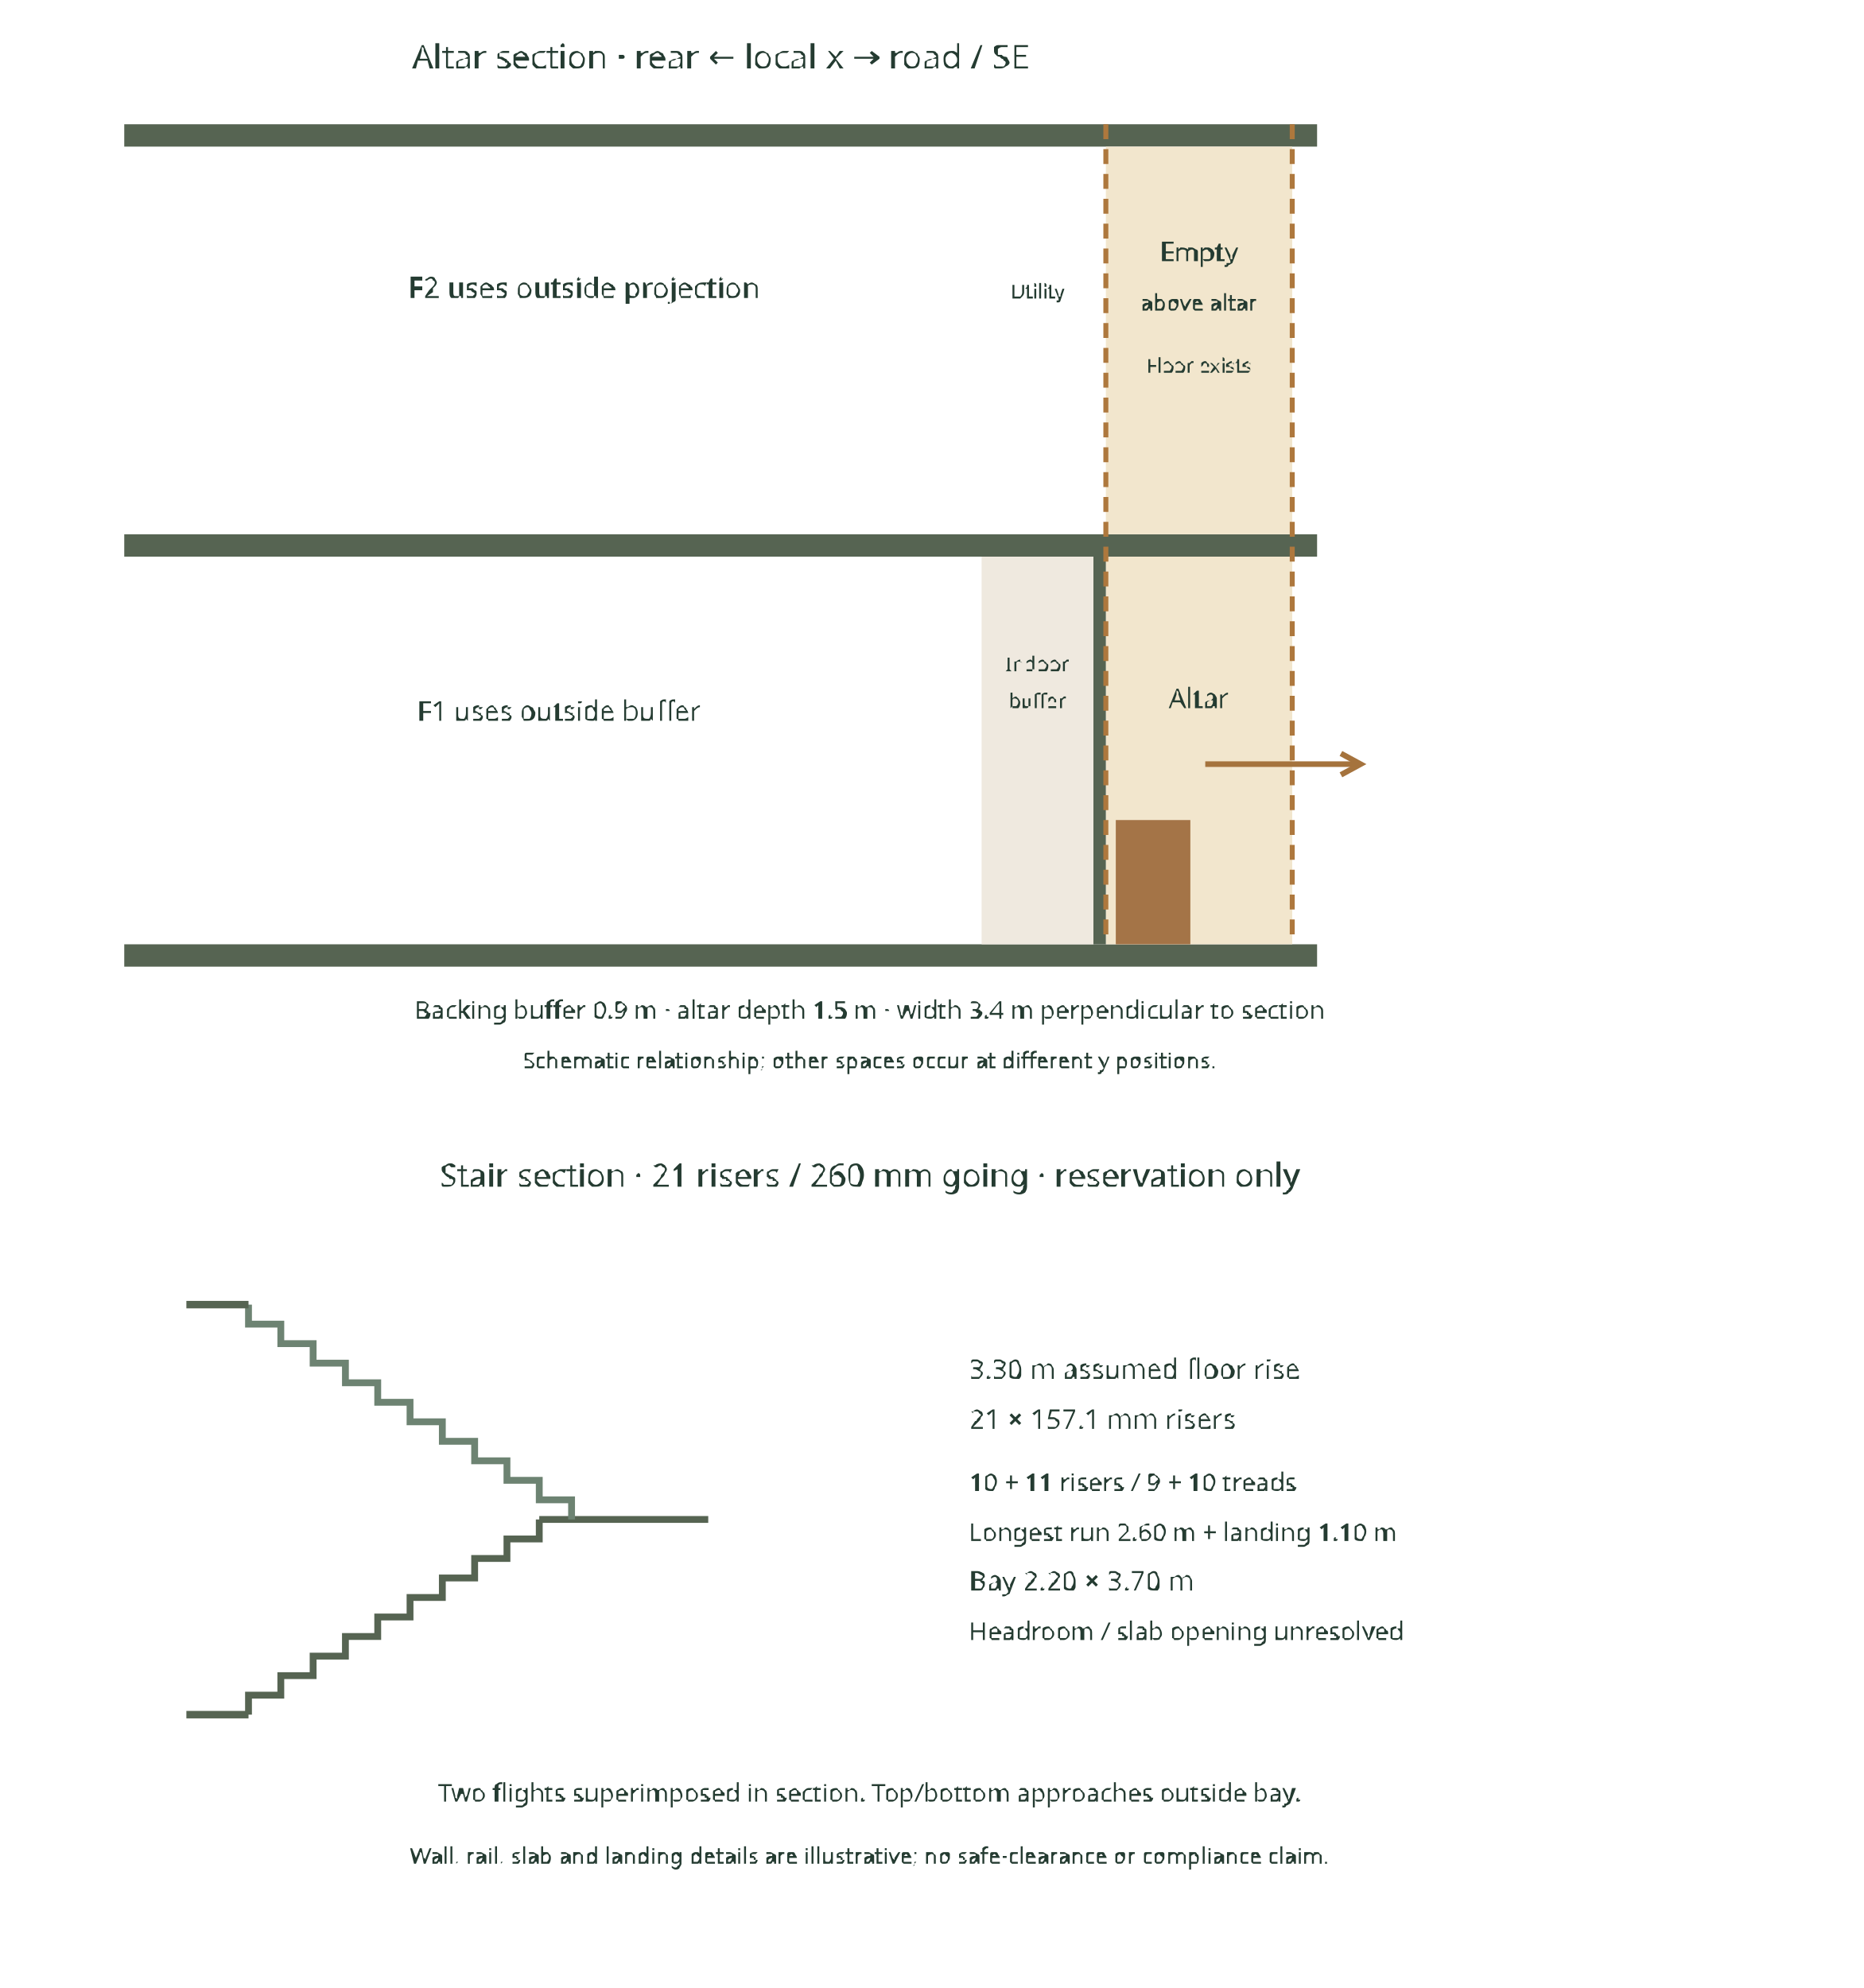
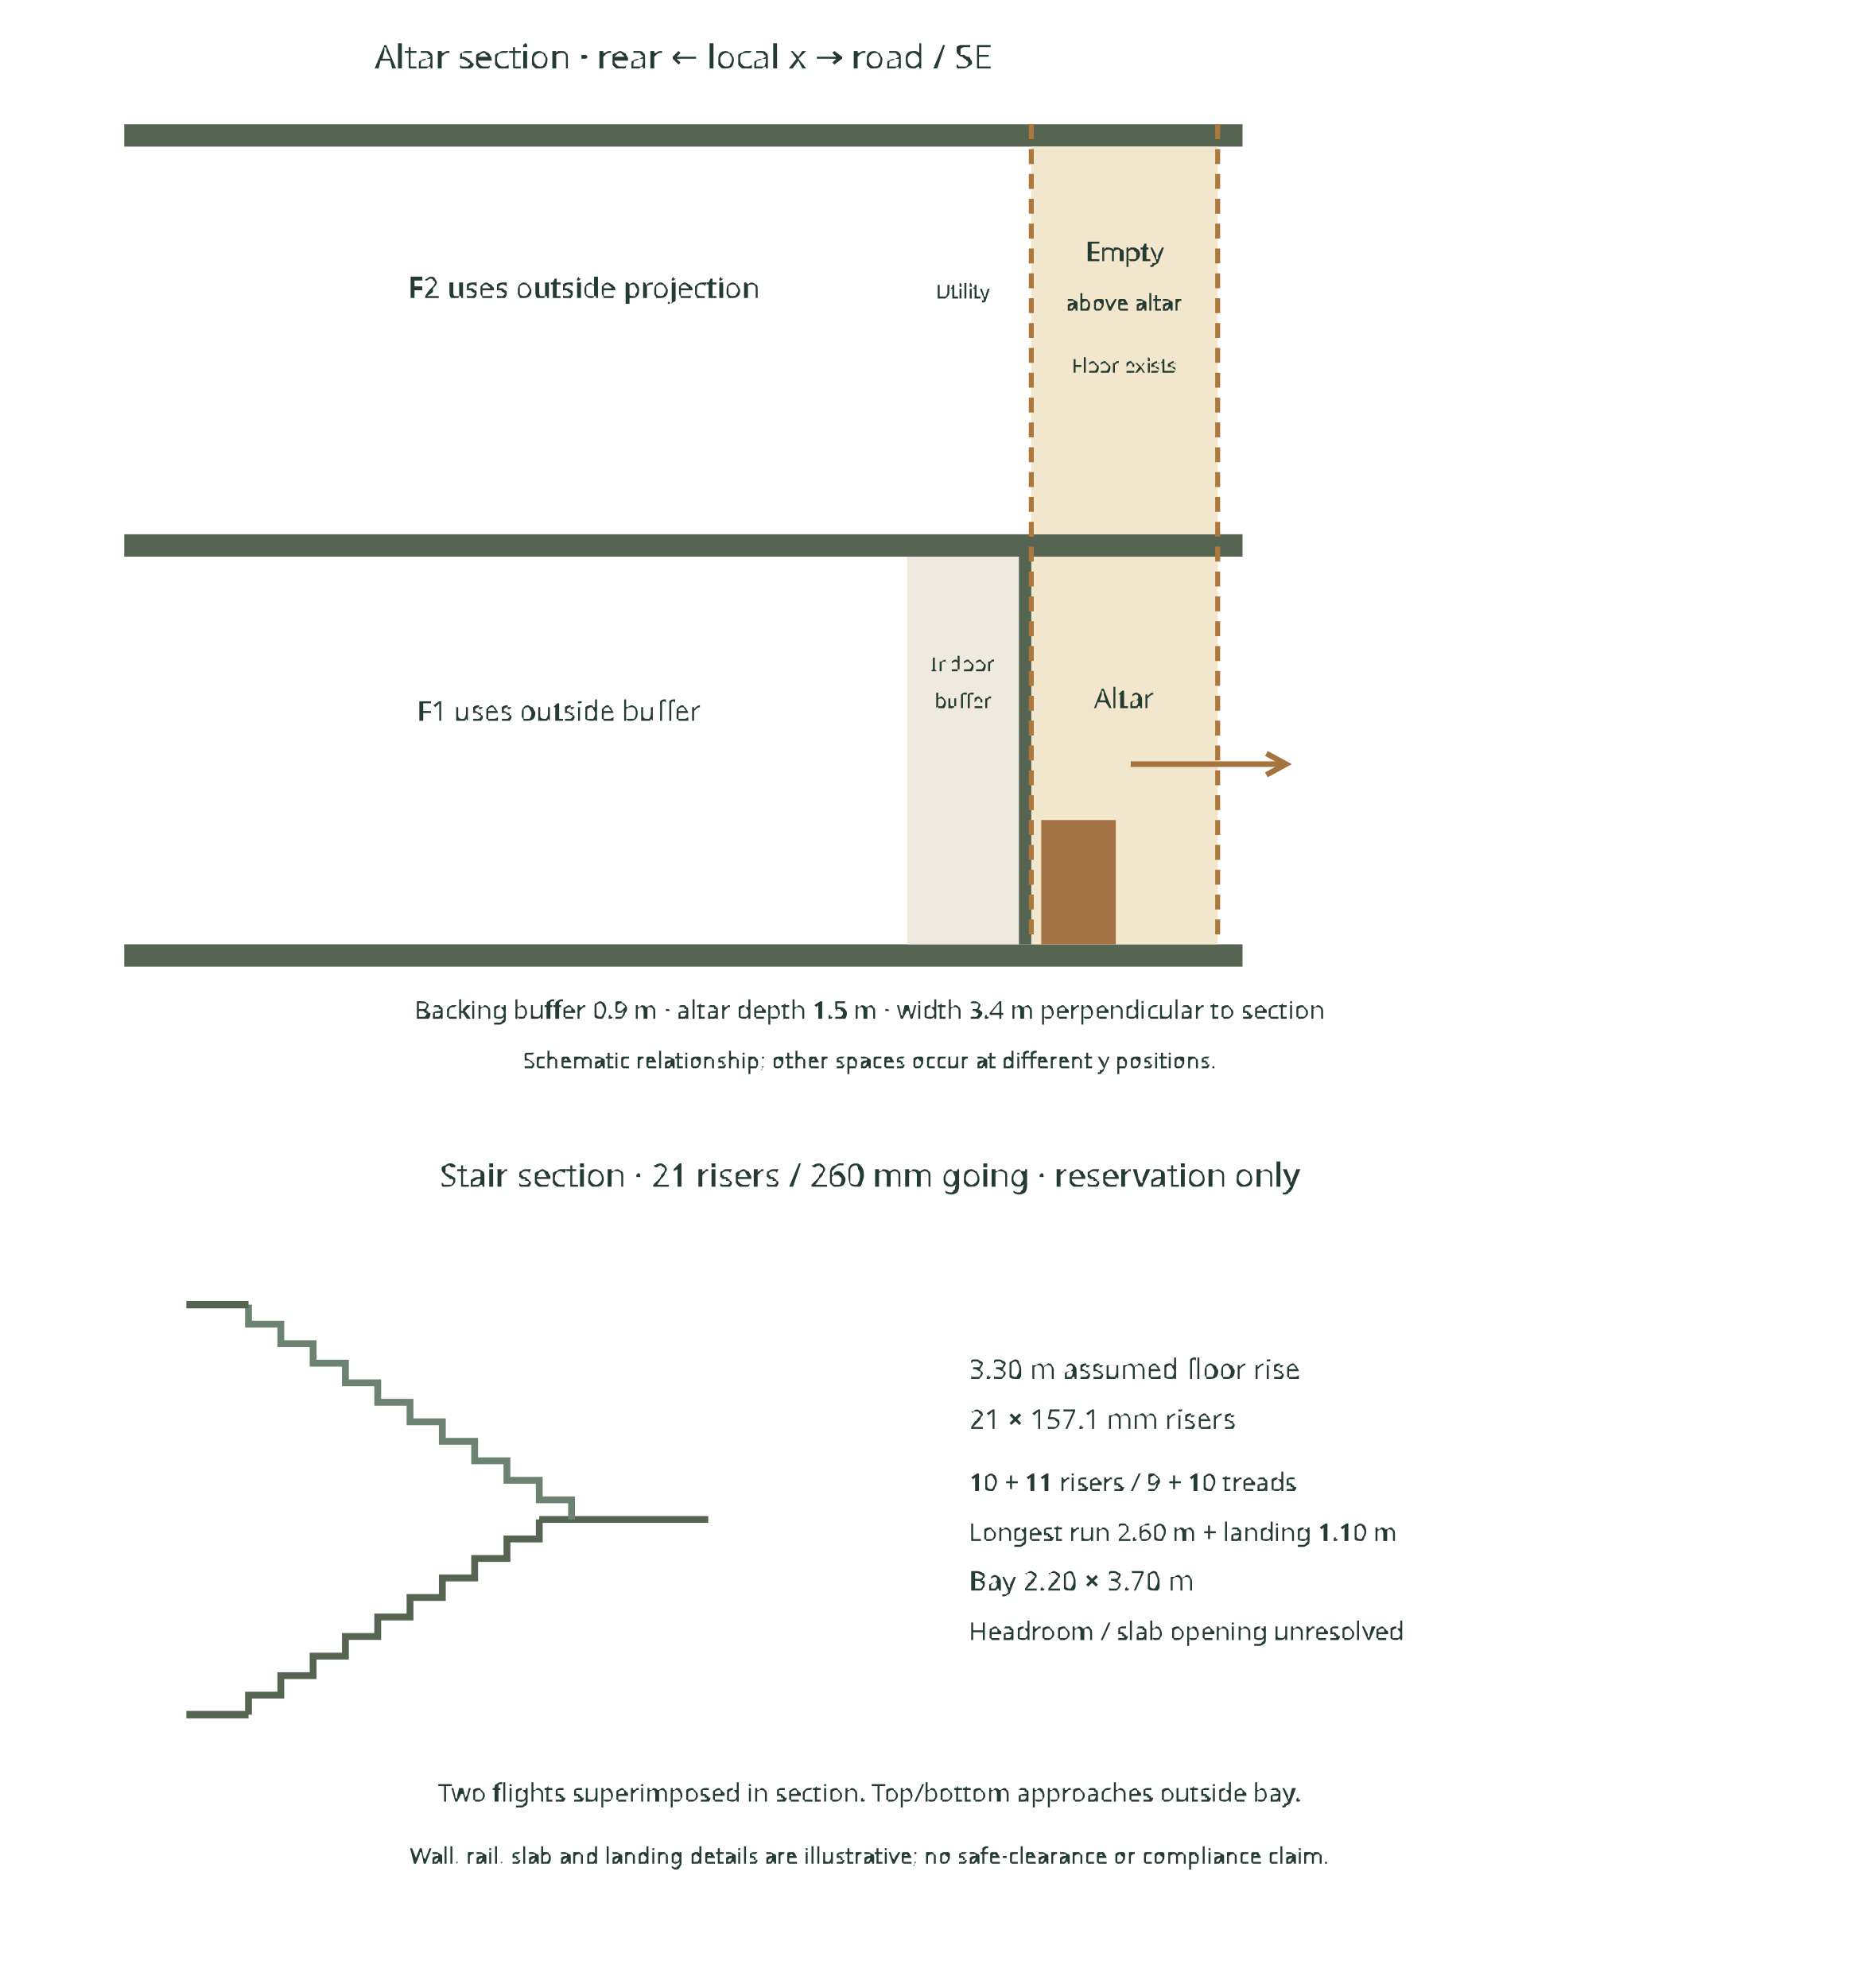
- <svg xmlns="http://www.w3.org/2000/svg" viewBox="-1 -1 15 16" class="drawing" role="img" aria-label="section conceptual drawing" data-revision="C05" data-option="01">
-   <text x="4.8" y="-0.45" font-size="0.27" text-anchor="middle" fill="#243b31" font-family="system-ui,sans-serif">Altar section · rear ← local x → road / SE</text>
-   <rect x="0" y="6.6" width="9.6" height="0.18" fill="#566452" stroke="none" stroke-width="0.025" />
-   <rect x="0" y="3.3" width="9.6" height="0.18" fill="#566452" stroke="none" stroke-width="0.025" />
-   <rect x="0" y="0" width="9.6" height="0.18" fill="#566452" stroke="none" stroke-width="0.025" />
-   <rect x="7.9" y="0.18" width="1.5" height="3.12" fill="#f2e6cd" stroke="none" stroke-width="0.025" />
-   <rect x="6.9" y="3.48" width="0.9" height="3.12" fill="#efe9df" stroke="none" stroke-width="0.025" />
-   <rect x="7.9" y="3.48" width="1.5" height="3.12" fill="#f2e6cd" stroke="none" stroke-width="0.025" />
-   <rect x="7.8" y="3.48" width="0.1" height="3.12" fill="#566452" stroke="none" stroke-width="0.025" />
-   <rect x="7.98" y="5.6" width="0.6" height="1" fill="#a47447" stroke="none" stroke-width="0.025" />
-   <line x1="7.9" y1="0" x2="7.9" y2="6.6" stroke="#ae783d" stroke-width="0.04" stroke-dasharray=".12 .08" />
-   <line x1="9.4" y1="0" x2="9.4" y2="6.6" stroke="#ae783d" stroke-width="0.04" stroke-dasharray=".12 .08" />
+ <svg xmlns="http://www.w3.org/2000/svg" viewBox="-1 -1 15 16" class="drawing" role="img" aria-label="section conceptual drawing" data-revision="C06" data-option="01">
+   <text x="4.5" y="-0.45" font-size="0.27" text-anchor="middle" fill="#243b31" font-family="system-ui,sans-serif">Altar section · rear ← local x → road / SE</text>
+   <rect x="0" y="6.6" width="9" height="0.18" fill="#566452" stroke="none" stroke-width="0.025" />
+   <rect x="0" y="3.3" width="9" height="0.18" fill="#566452" stroke="none" stroke-width="0.025" />
+   <rect x="0" y="0" width="9" height="0.18" fill="#566452" stroke="none" stroke-width="0.025" />
+   <rect x="7.3" y="0.18" width="1.5" height="3.12" fill="#f2e6cd" stroke="none" stroke-width="0.025" />
+   <rect x="6.3" y="3.48" width="0.9" height="3.12" fill="#efe9df" stroke="none" stroke-width="0.025" />
+   <rect x="7.3" y="3.48" width="1.5" height="3.12" fill="#f2e6cd" stroke="none" stroke-width="0.025" />
+   <rect x="7.2" y="3.48" width="0.1" height="3.12" fill="#566452" stroke="none" stroke-width="0.025" />
+   <rect x="7.38" y="5.6" width="0.6" height="1" fill="#a47447" stroke="none" stroke-width="0.025" />
+   <line x1="7.3" y1="0" x2="7.3" y2="6.6" stroke="#ae783d" stroke-width="0.04" stroke-dasharray=".12 .08" />
+   <line x1="8.8" y1="0" x2="8.8" y2="6.6" stroke="#ae783d" stroke-width="0.04" stroke-dasharray=".12 .08" />
  <text x="3.7" y="1.4" font-size="0.23" text-anchor="middle" fill="#243b31" font-family="system-ui,sans-serif">F2 uses outside projection</text>
-   <text x="7.35" y="1.4" font-size="0.16" text-anchor="middle" fill="#243b31" font-family="system-ui,sans-serif">Utility</text>
-   <text x="8.65" y="1.1" font-size="0.21" text-anchor="middle" fill="#243b31" font-family="system-ui,sans-serif">Empty</text>
-   <text x="8.65" y="1.5" font-size="0.18" text-anchor="middle" fill="#243b31" font-family="system-ui,sans-serif">above altar</text>
-   <text x="8.65" y="2" font-size="0.16" text-anchor="middle" fill="#243b31" font-family="system-ui,sans-serif">Floor exists</text>
+   <text x="6.75" y="1.4" font-size="0.16" text-anchor="middle" fill="#243b31" font-family="system-ui,sans-serif">Utility</text>
+   <text x="8.05" y="1.1" font-size="0.21" text-anchor="middle" fill="#243b31" font-family="system-ui,sans-serif">Empty</text>
+   <text x="8.05" y="1.5" font-size="0.18" text-anchor="middle" fill="#243b31" font-family="system-ui,sans-serif">above altar</text>
+   <text x="8.05" y="2" font-size="0.16" text-anchor="middle" fill="#243b31" font-family="system-ui,sans-serif">Floor exists</text>
  <text x="3.5" y="4.8" font-size="0.22" text-anchor="middle" fill="#243b31" font-family="system-ui,sans-serif">F1 uses outside buffer</text>
-   <text x="7.35" y="4.4" font-size="0.16" text-anchor="middle" fill="#243b31" font-family="system-ui,sans-serif">Indoor</text>
-   <text x="7.35" y="4.7" font-size="0.16" text-anchor="middle" fill="#243b31" font-family="system-ui,sans-serif">buffer</text>
-   <text x="8.65" y="4.7" font-size="0.22" text-anchor="middle" fill="#243b31" font-family="system-ui,sans-serif">Altar</text>
-   <line x1="8.7" y1="5.15" x2="9.95" y2="5.15" stroke="#a5733d" stroke-width="0.045" />
-   <polyline points="9.792,5.236 9.95,5.15 9.792,5.064" fill="none" stroke="#a5733d" stroke-width="0.045" />
+   <text x="6.75" y="4.4" font-size="0.16" text-anchor="middle" fill="#243b31" font-family="system-ui,sans-serif">Indoor</text>
+   <text x="6.75" y="4.7" font-size="0.16" text-anchor="middle" fill="#243b31" font-family="system-ui,sans-serif">buffer</text>
+   <text x="8.05" y="4.7" font-size="0.22" text-anchor="middle" fill="#243b31" font-family="system-ui,sans-serif">Altar</text>
+   <line x1="8.1" y1="5.15" x2="9.35" y2="5.15" stroke="#a5733d" stroke-width="0.045" />
+   <polyline points="9.192,5.236 9.35,5.15 9.192,5.064" fill="none" stroke="#a5733d" stroke-width="0.045" />
  <text x="6" y="7.2" font-size="0.2" text-anchor="middle" fill="#243b31" font-family="system-ui,sans-serif">Backing buffer 0.9 m · altar depth 1.5 m · width 3.4 m perpendicular to section</text>
  <text x="6" y="7.6" font-size="0.18" text-anchor="middle" fill="#243b31" font-family="system-ui,sans-serif">Schematic relationship; other spaces occur at different y positions.</text>
  <text x="6" y="8.55" font-size="0.26" text-anchor="middle" fill="#243b31" font-family="system-ui,sans-serif">Stair section · 21 risers / 260 mm going · reservation only</text>
  <line x1="0.5" y1="12.8" x2="1" y2="12.8" stroke="#566452" stroke-width="0.06" />
  <polyline points="1,12.8 1,12.643 1.26,12.643 1.26,12.486 1.52,12.486 1.52,12.329 1.78,12.329 1.78,12.171 2.04,12.171 2.04,12.014 2.3,12.014 2.3,11.857 2.56,11.857 2.56,11.7 2.82,11.7 2.82,11.543 3.08,11.543 3.08,11.386 3.34,11.386 3.34,11.229" fill="none" stroke="#566452" stroke-width="0.055" />
  <line x1="3.34" y1="11.229" x2="4.7" y2="11.229" stroke="#566452" stroke-width="0.055" />
  <polyline points="3.6,11.229 3.6,11.071 3.34,11.071 3.34,10.914 3.08,10.914 3.08,10.757 2.82,10.757 2.82,10.6 2.56,10.6 2.56,10.443 2.3,10.443 2.3,10.286 2.04,10.286 2.04,10.129 1.78,10.129 1.78,9.971 1.52,9.971 1.52,9.814 1.26,9.814 1.26,9.657 1,9.657 1,9.5" fill="none" stroke="#6d8372" stroke-width="0.055" />
  <line x1="0.5" y1="9.5" x2="1" y2="9.5" stroke="#566452" stroke-width="0.06" />
  <text x="6.8" y="10.1" font-size="0.22" text-anchor="start" fill="#243b31" font-family="system-ui,sans-serif">3.30 m assumed floor rise</text>
  <text x="6.8" y="10.5" font-size="0.22" text-anchor="start" fill="#243b31" font-family="system-ui,sans-serif">21 × 157.1 mm risers</text>
  <text x="6.8" y="11" font-size="0.2" text-anchor="start" fill="#243b31" font-family="system-ui,sans-serif">10 + 11 risers / 9 + 10 treads</text>
  <text x="6.8" y="11.4" font-size="0.2" text-anchor="start" fill="#243b31" font-family="system-ui,sans-serif">Longest run 2.60 m + landing 1.10 m</text>
  <text x="6.8" y="11.8" font-size="0.22" text-anchor="start" fill="#243b31" font-family="system-ui,sans-serif">Bay 2.20 × 3.70 m</text>
  <text x="6.8" y="12.2" font-size="0.2" text-anchor="start" fill="#243b31" font-family="system-ui,sans-serif">Headroom / slab opening unresolved</text>
  <text x="6" y="13.5" font-size="0.2" text-anchor="middle" fill="#243b31" font-family="system-ui,sans-serif">Two flights superimposed in section. Top/bottom approaches outside bay.</text>
  <text x="6" y="14" font-size="0.18" text-anchor="middle" fill="#243b31" font-family="system-ui,sans-serif">Wall, rail, slab and landing details are illustrative; no safe-clearance or compliance claim.</text>
</svg>
